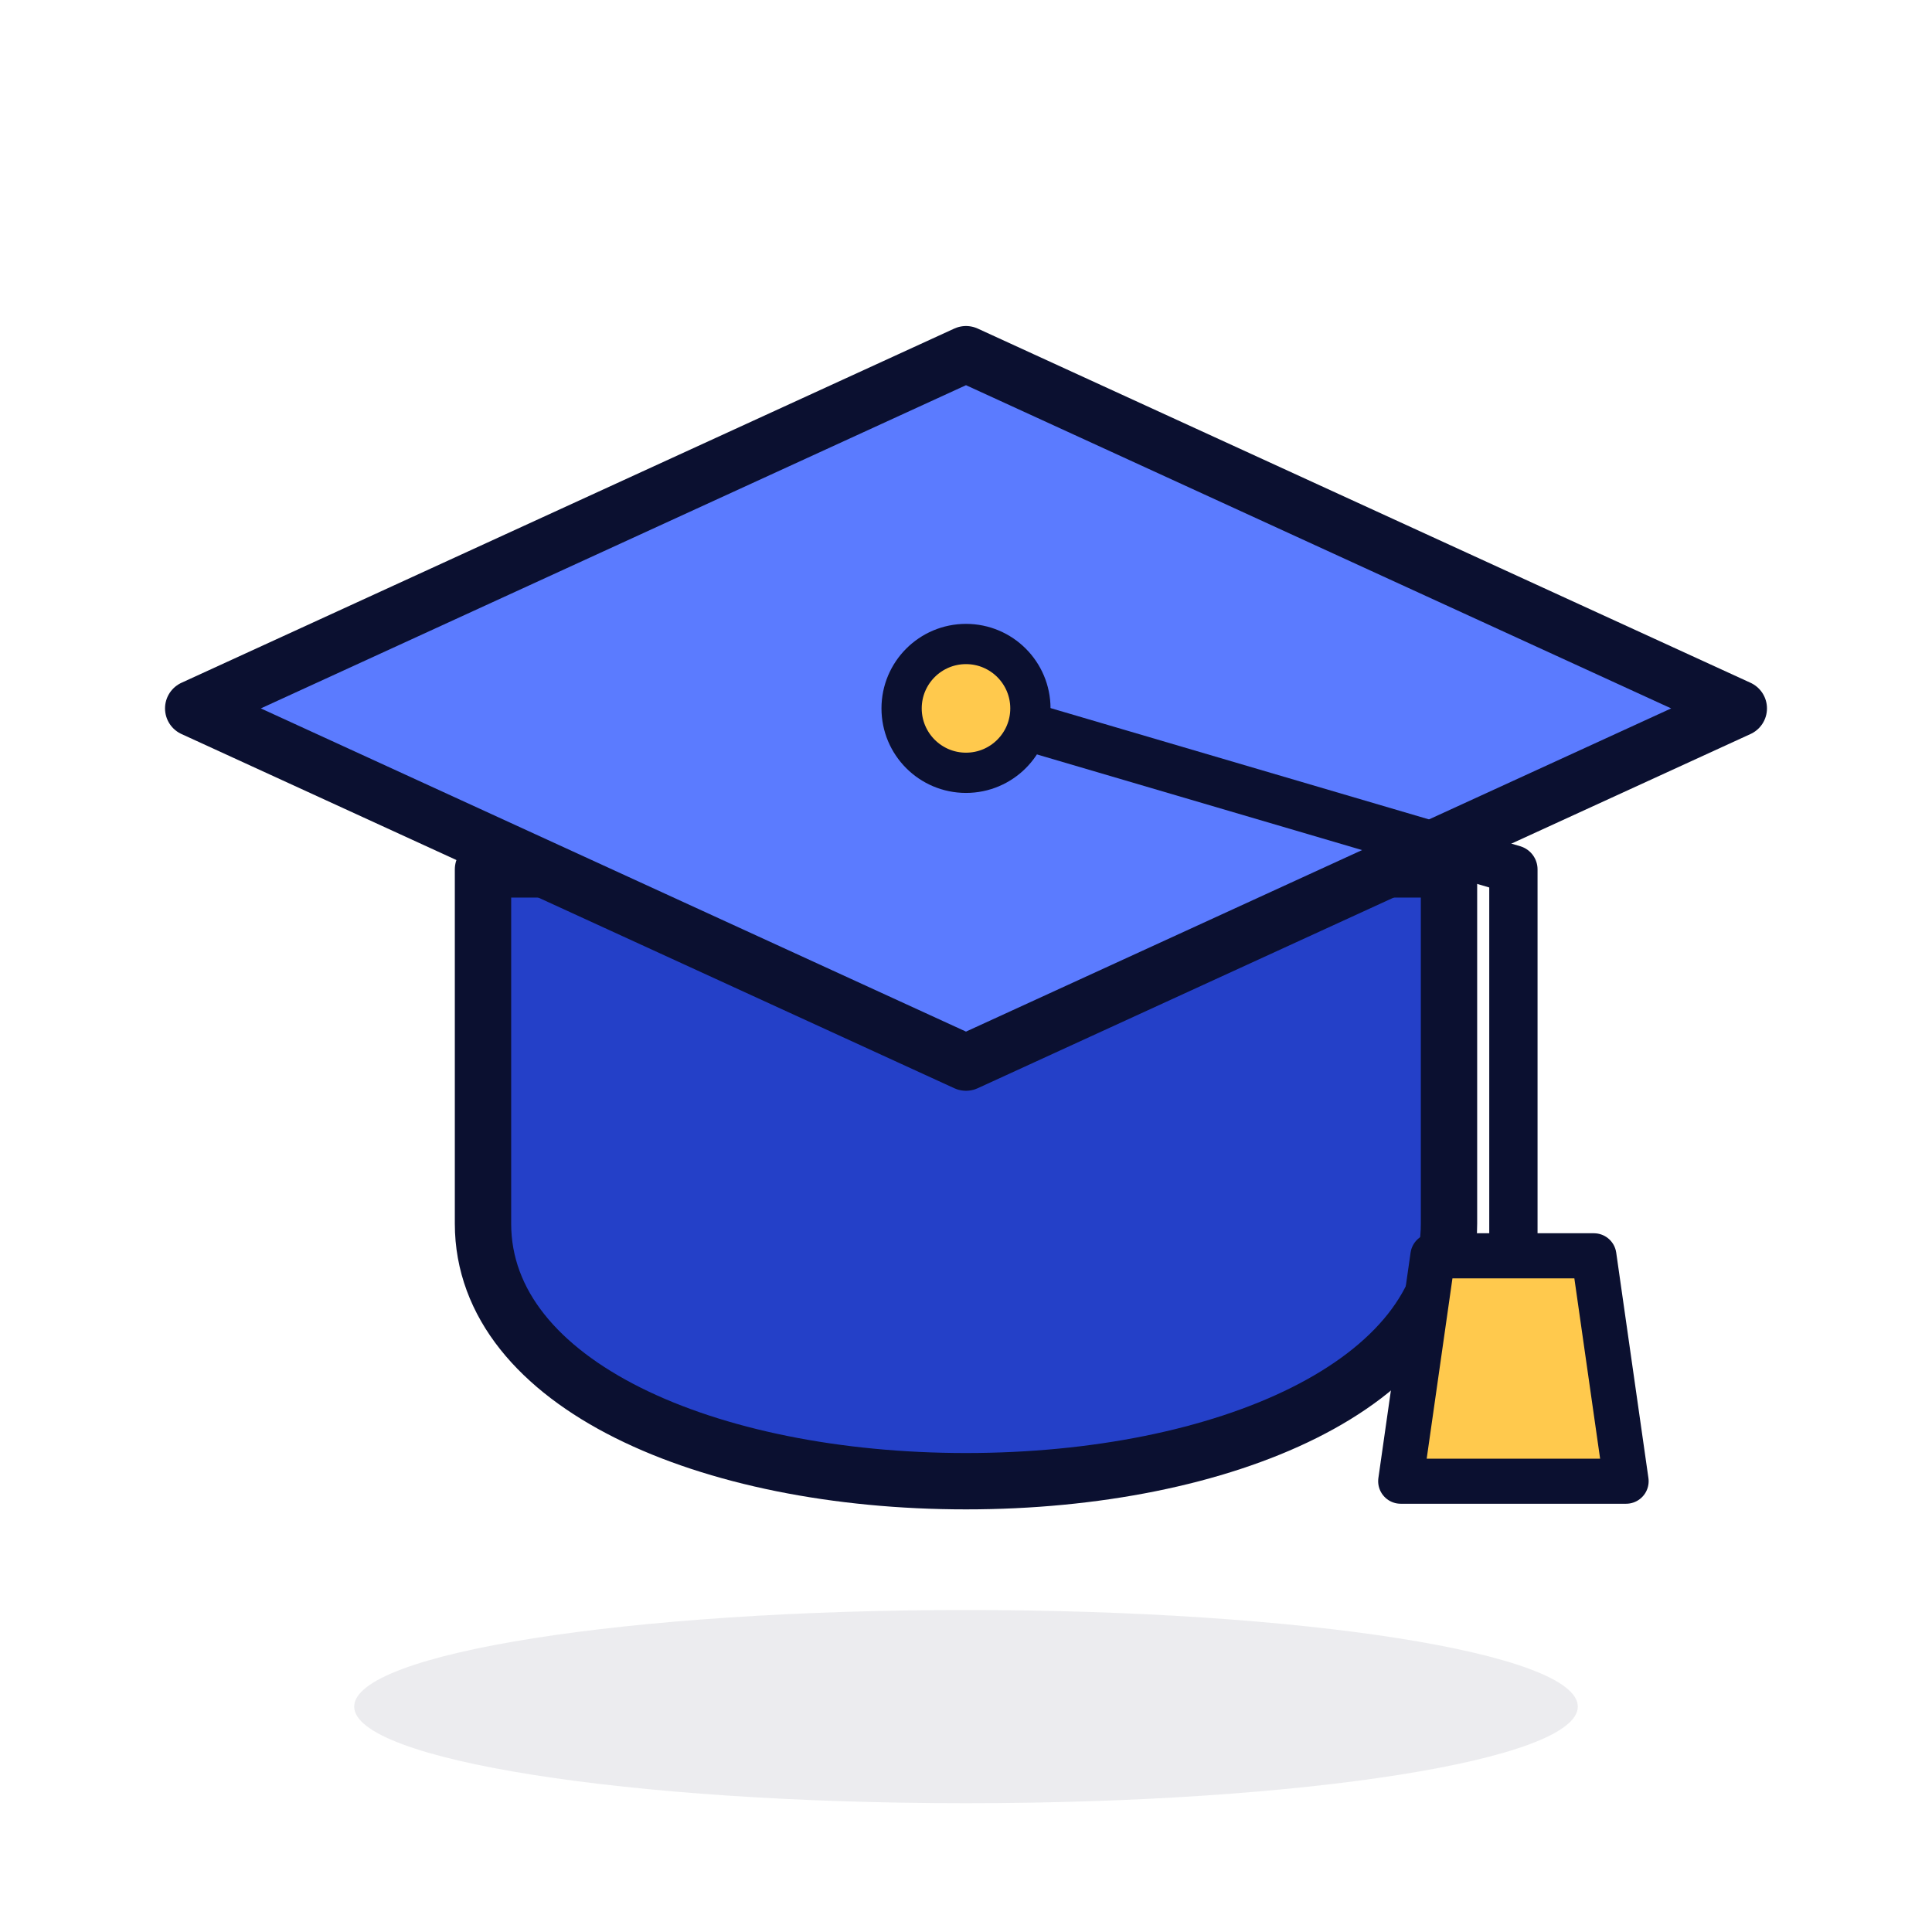
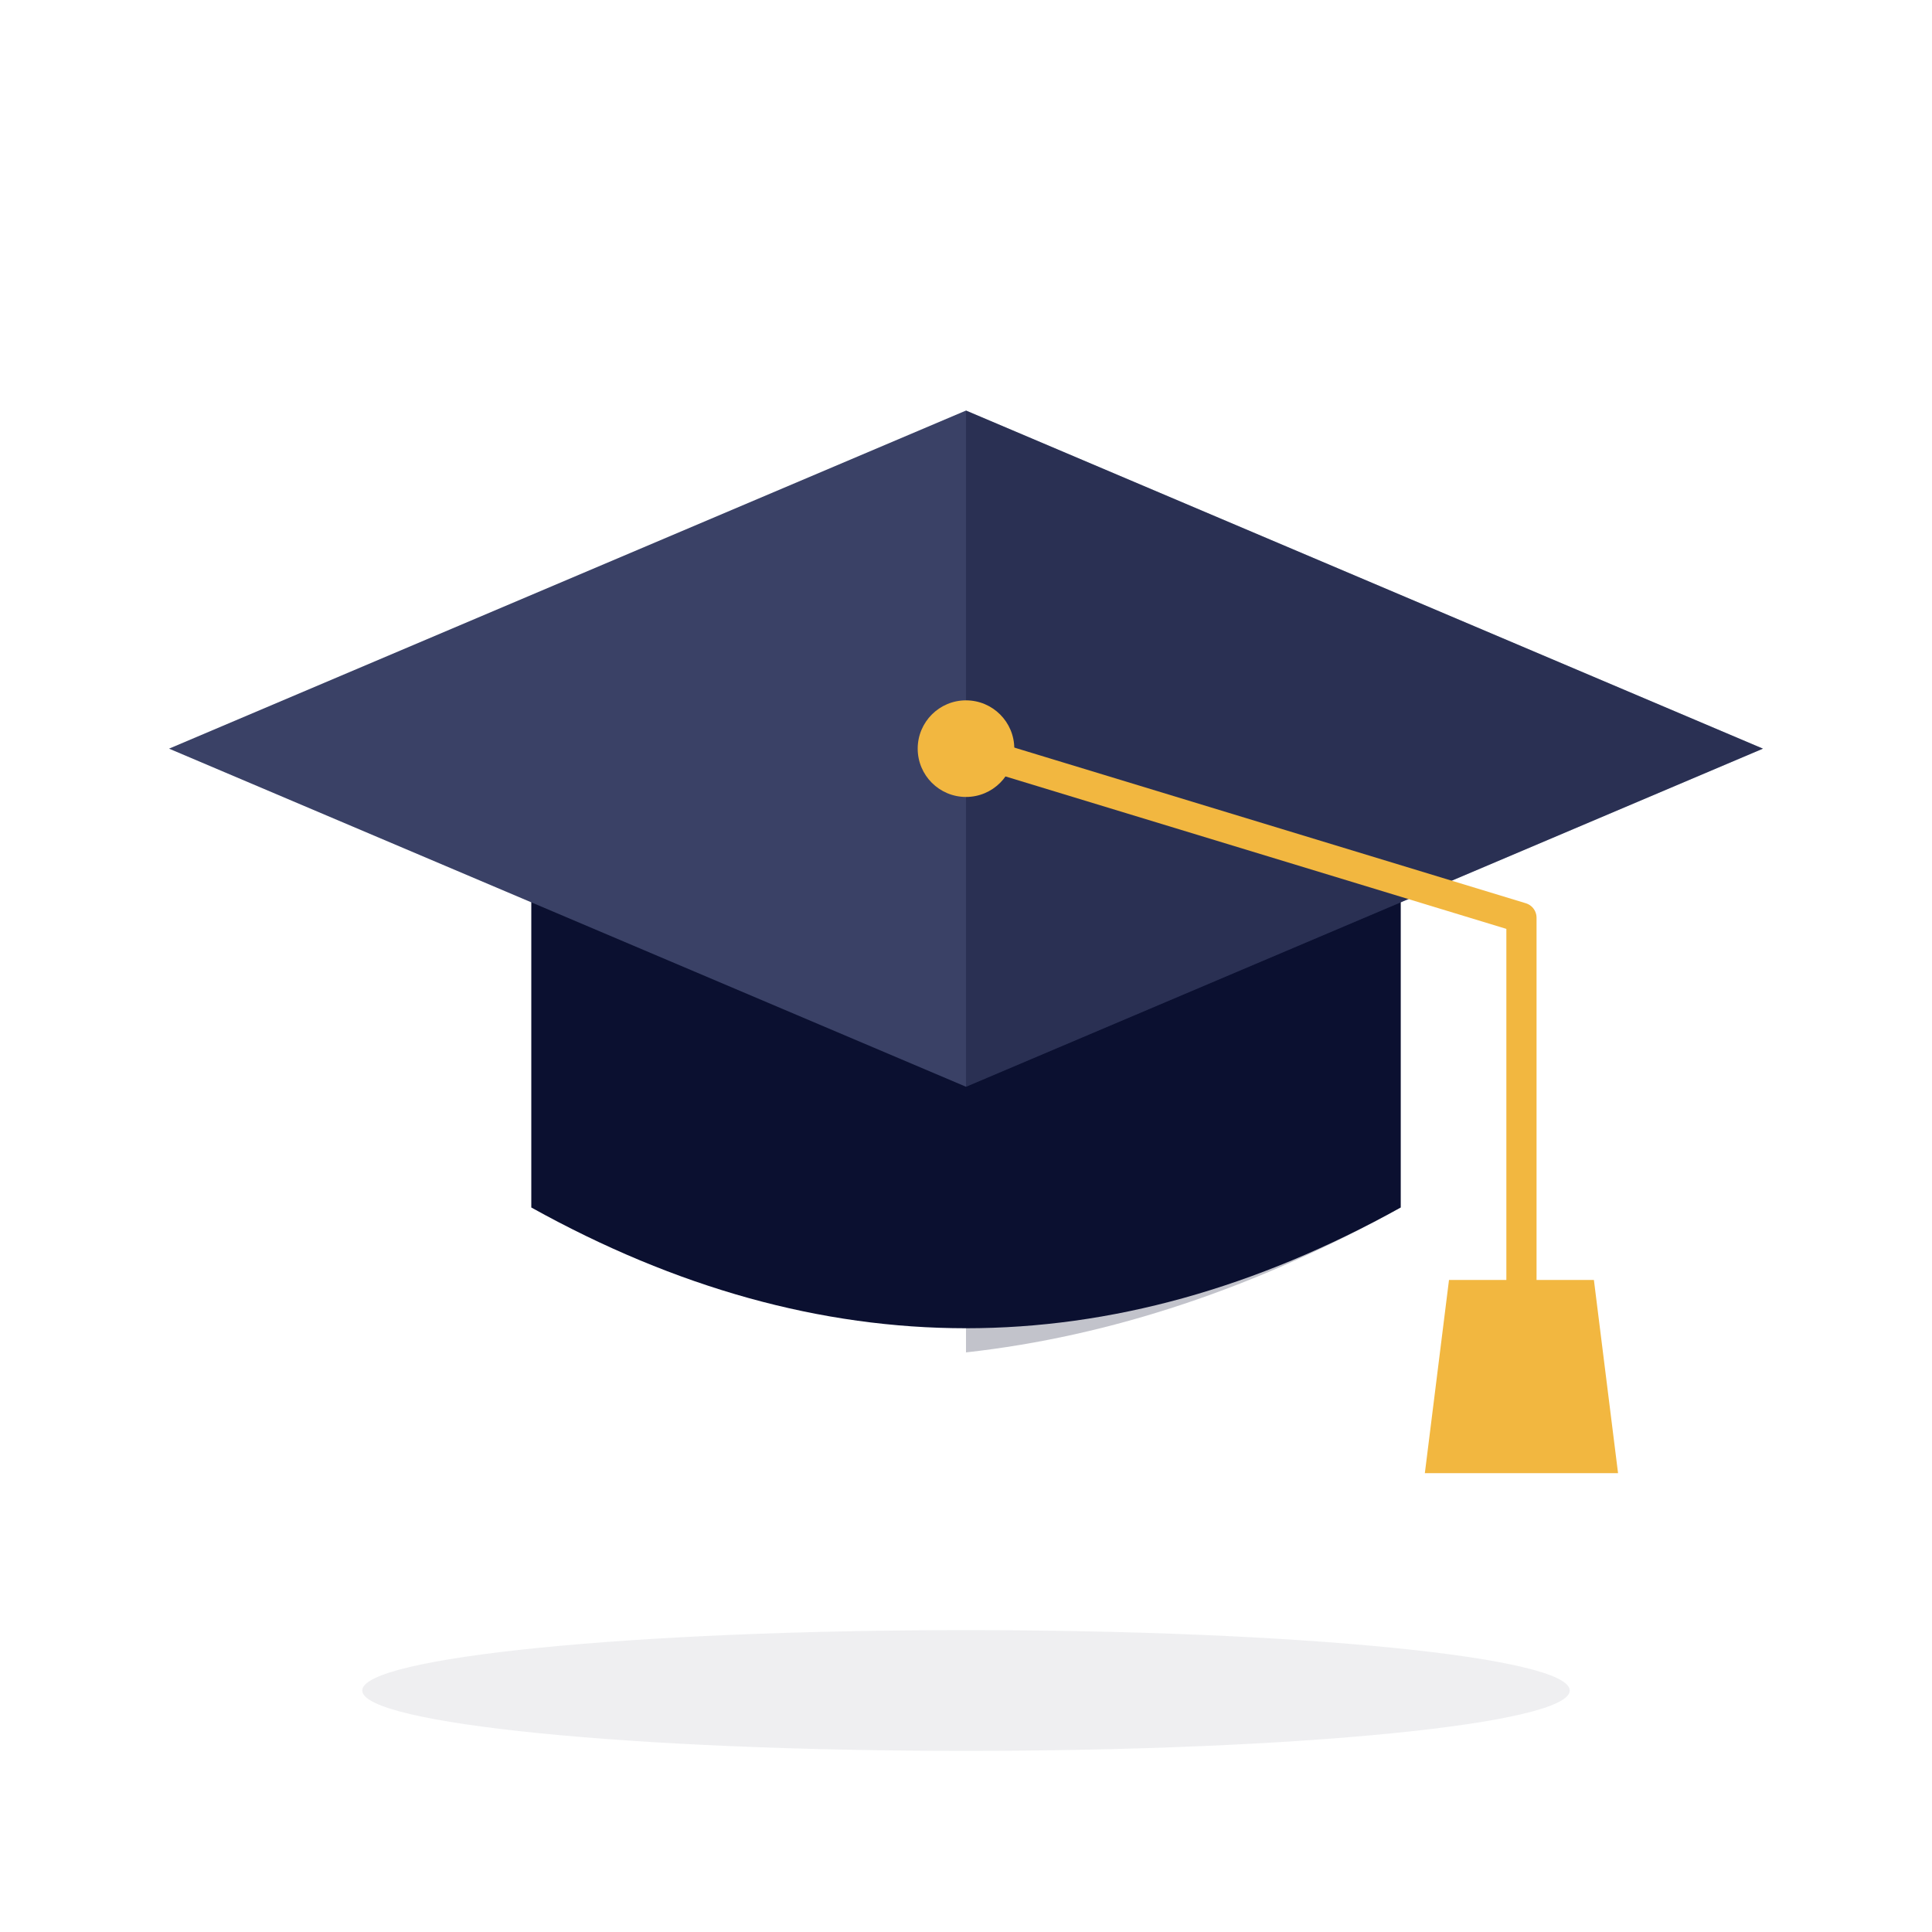
- <svg xmlns="http://www.w3.org/2000/svg" viewBox="0 0 120 120" width="120" height="120" fill="none">
-   <ellipse cx="60" cy="106" rx="38" ry="6" fill="#0B1030" opacity=".08" />
-   <path d="M30 54 V76 C30 86 44 92 60 92 C76 92 90 86 90 76 V54 Z" fill="#2440C8" stroke="#0B1030" stroke-width="3.5" stroke-linejoin="round" stroke-linecap="round" />
-   <path d="M60 22 L108 44 L60 66 L12 44 Z" fill="#5B7BFF" stroke="#0B1030" stroke-width="3.5" stroke-linejoin="round" stroke-linecap="round" />
-   <path d="M60 44 L94 54 V80" fill="none" stroke="#0B1030" stroke-width="3" stroke-linecap="round" stroke-linejoin="round" />
-   <path d="M89 78 H99 L101 92 H87 Z" fill="#FFC94D" stroke="#0B1030" stroke-width="2.8" stroke-linejoin="round" stroke-linecap="round" />
-   <circle cx="60" cy="44" r="4" fill="#FFC94D" stroke="#0B1030" stroke-width="2.5" stroke-linejoin="round" stroke-linecap="round" />
+ <svg xmlns="http://www.w3.org/2000/svg" viewBox="0 0 160 160" width="160" height="160" fill="none">
+   <ellipse cx="80.0" cy="140.0" rx="50" ry="5" fill="#0B1030" opacity=".07" />
+   <path d="M44 70 V100 Q80 120 116 100 V70 Z" fill="#0B1030" />
+   <path d="M80 70 H116 V100 Q98 110 80 112 Z" fill="#0B1030" opacity=".25" />
+   <path d="M80 34 L146 62 L80 90 L14 62 Z" fill="#3A4166" />
+   <path d="M80 34 L146 62 L80 90 Z" fill="#0B1030" opacity=".35" />
+   <path d="M80 62 L126 76 V108" fill="none" stroke="#F2B740" stroke-width="2.5" stroke-linecap="round" stroke-linejoin="round" />
+   <path d="M120 106 H132 L134 122 H118 Z" fill="#F2B740" />
+   <circle cx="80.0" cy="62.0" r="4" fill="#F2B740" />
</svg>
